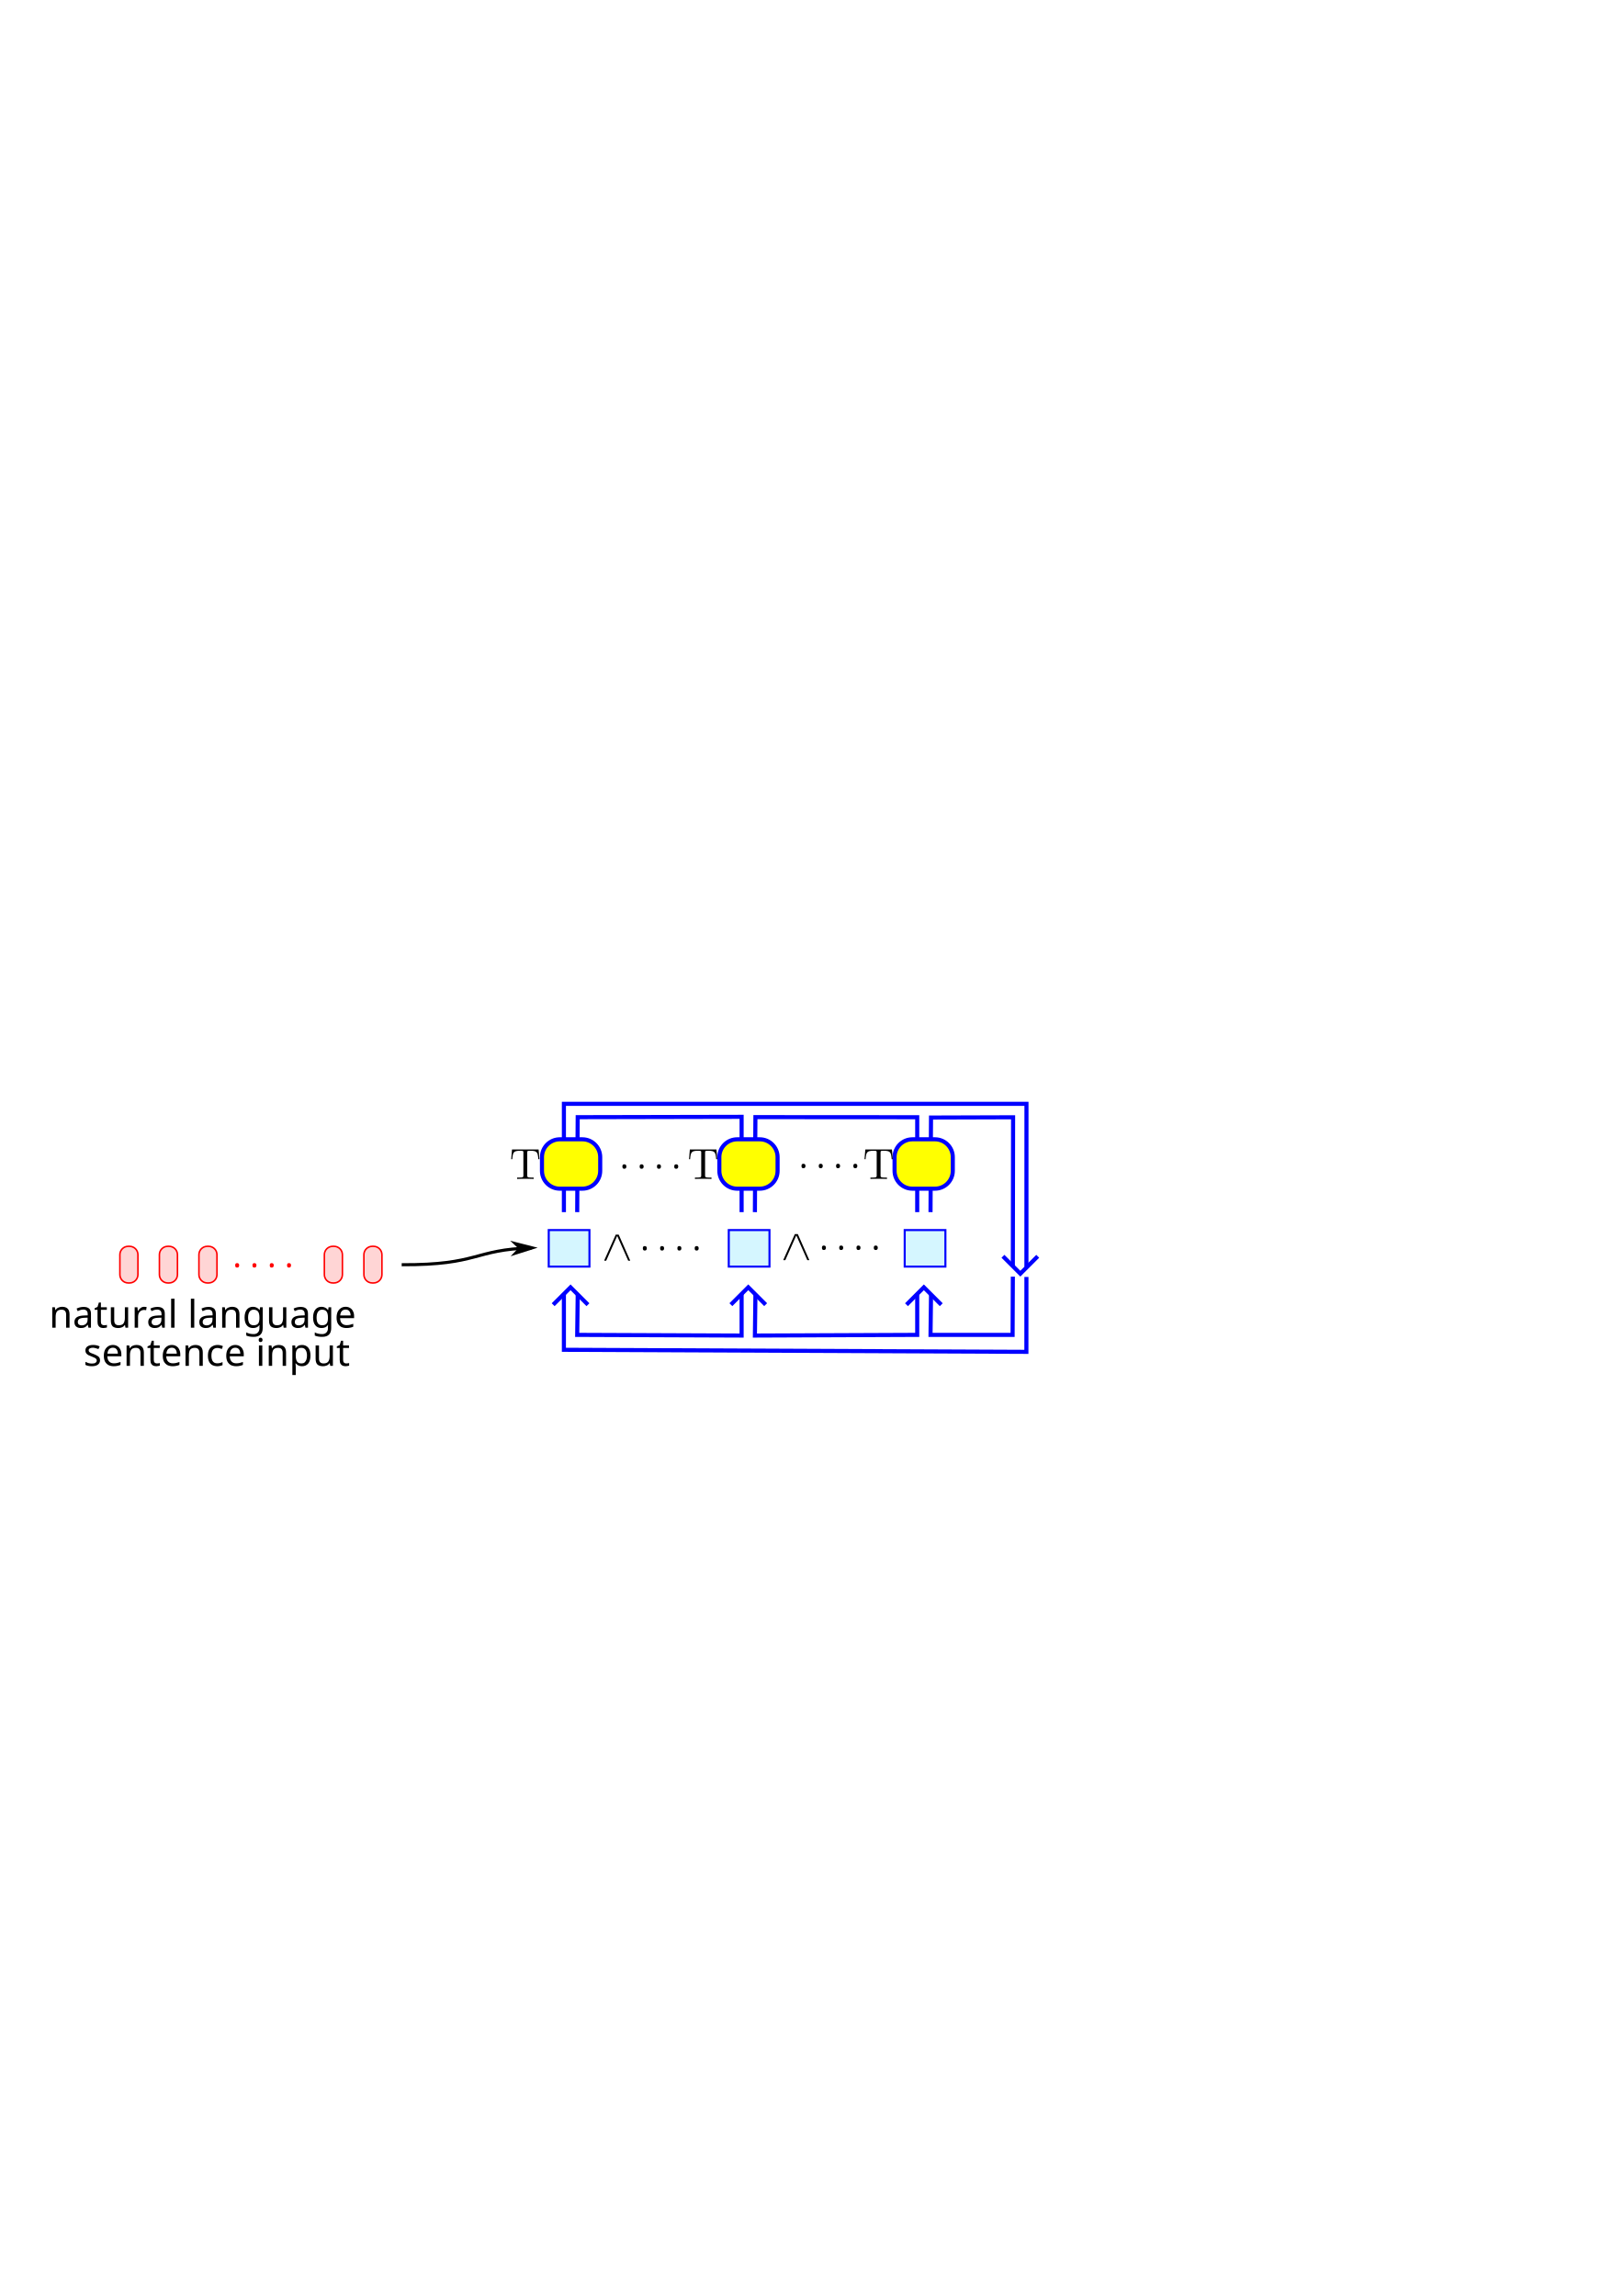
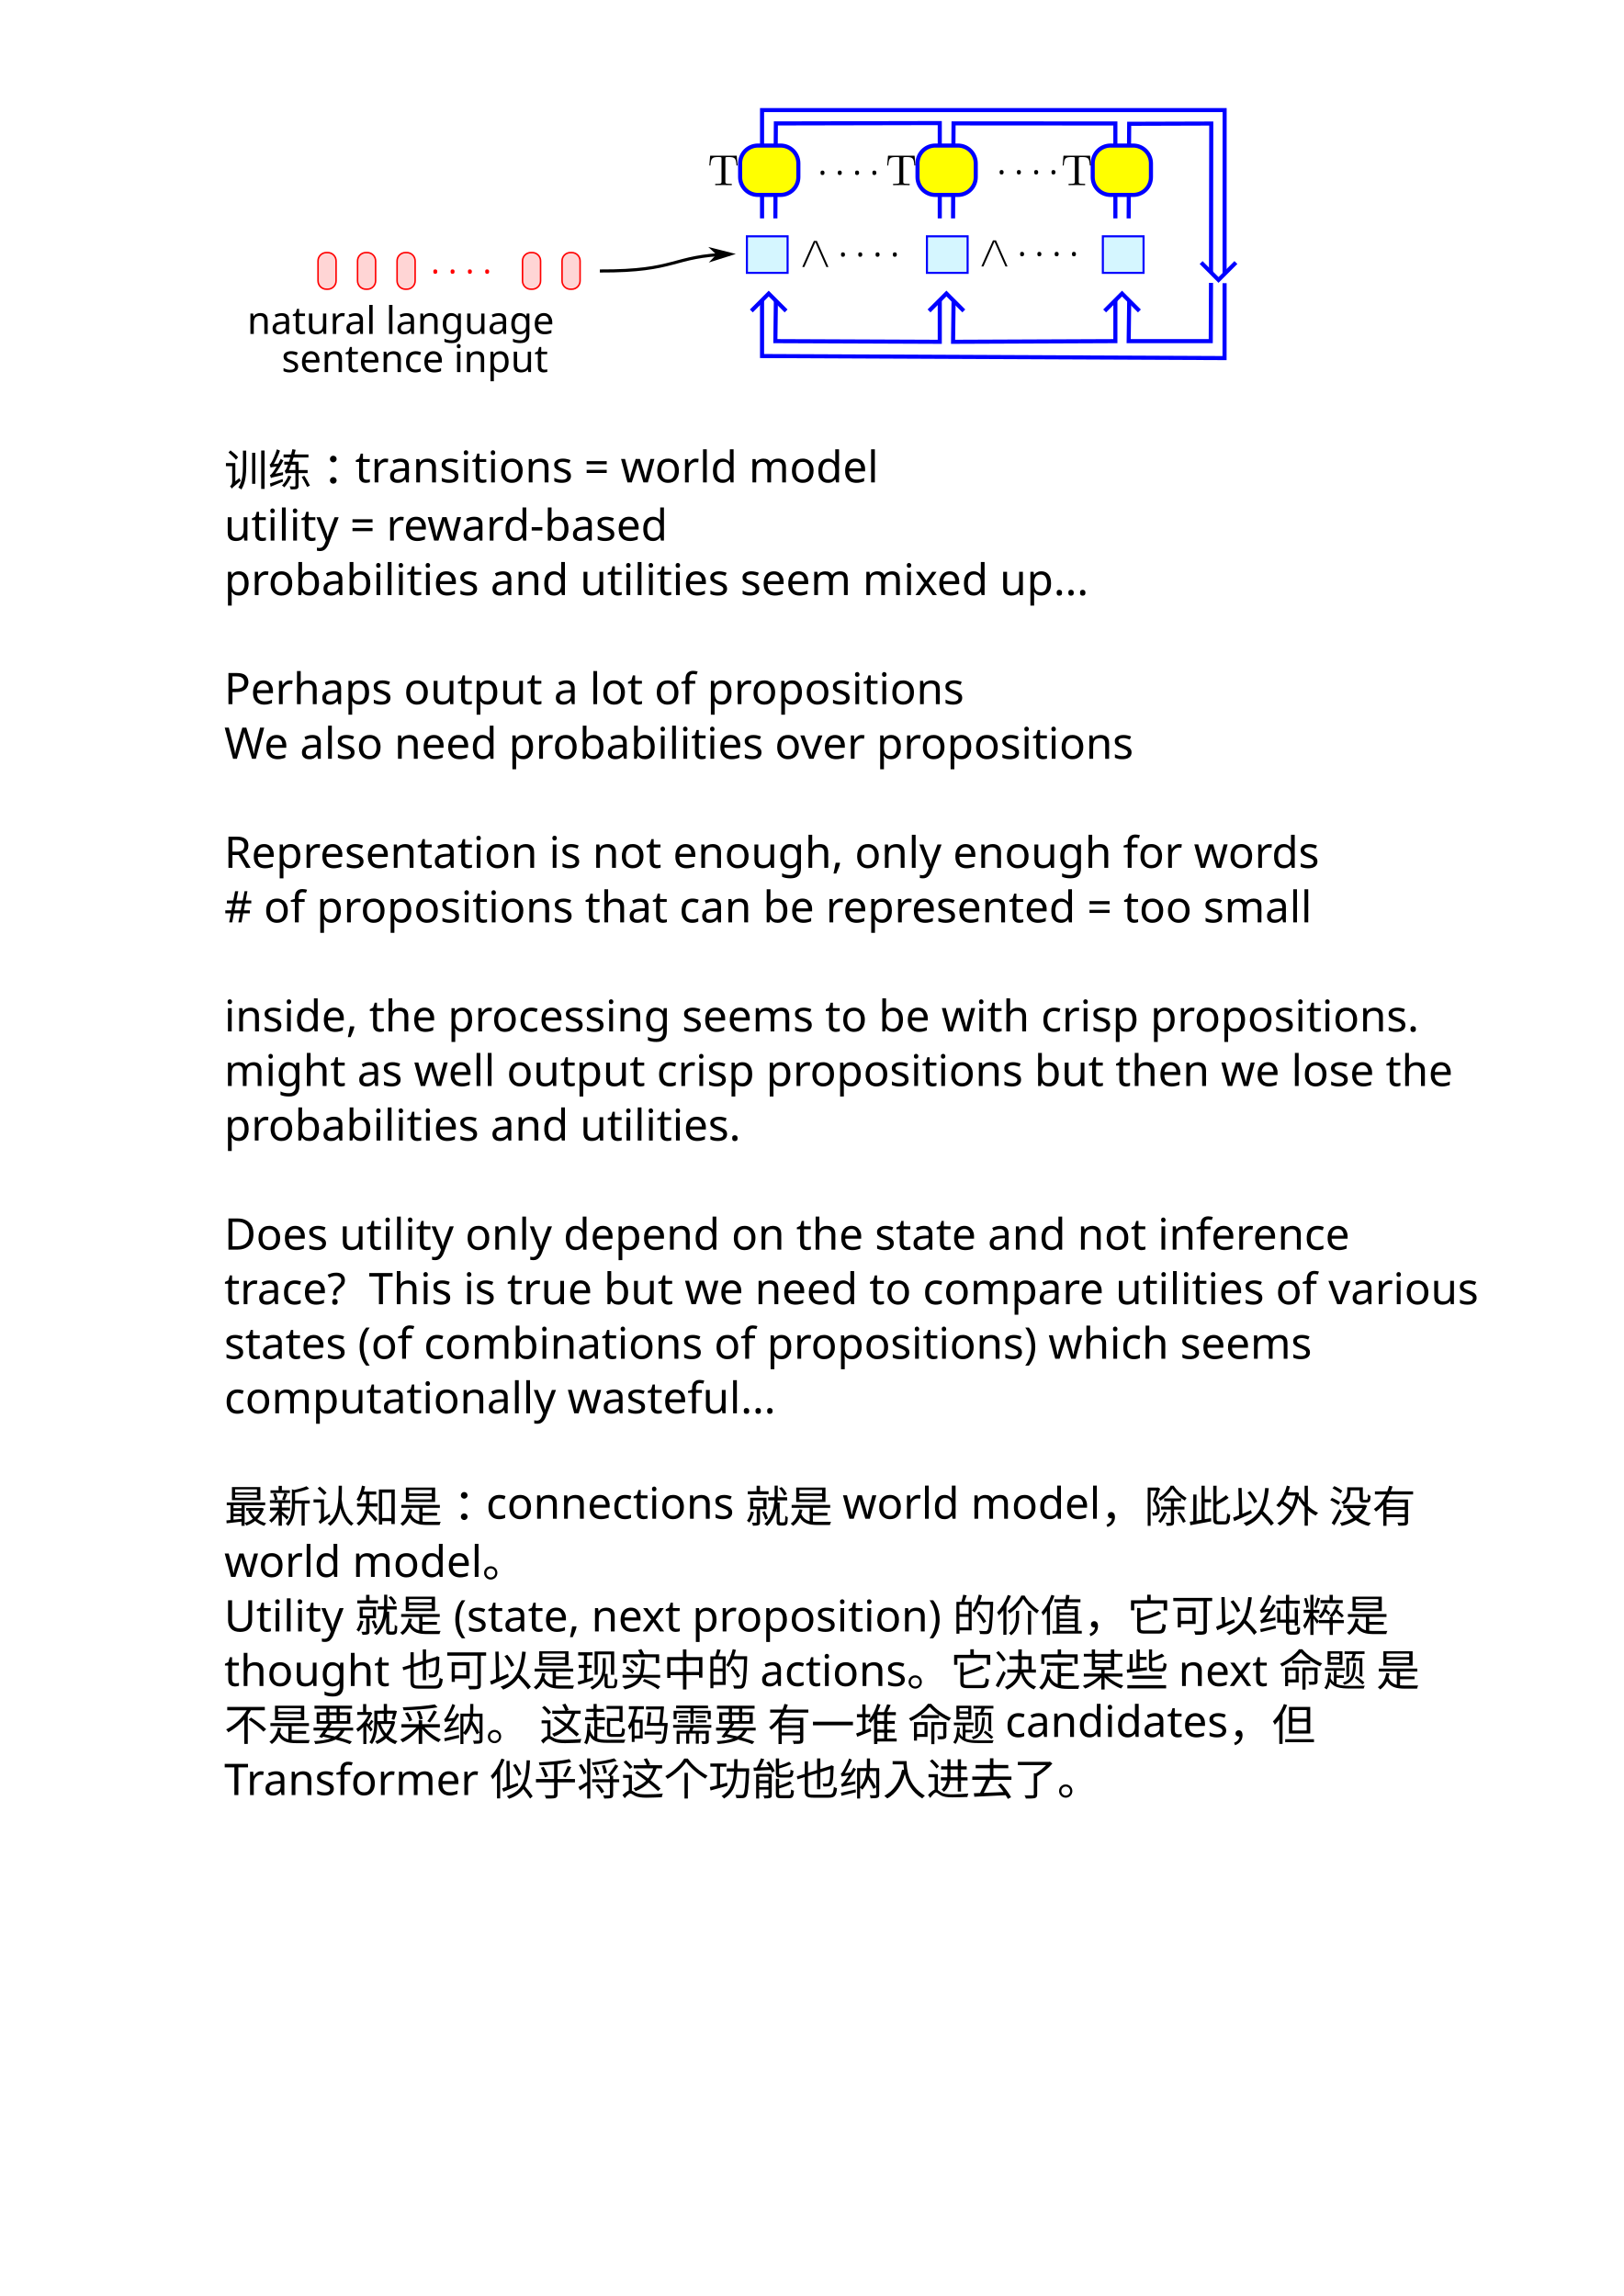
<svg xmlns="http://www.w3.org/2000/svg" width="210mm" height="297mm" viewBox="0 0 210 297" version="1.1" id="svg9913">
  <defs id="defs9907">
    <marker style="overflow:visible;" id="Arrow1Mend" refX="0.0" refY="0.0" orient="auto">
      <path transform="scale(0.4) rotate(180) translate(10,0)" style="fill-rule:evenodd;stroke:#000000;stroke-width:1pt;stroke-opacity:1;fill:#000000;fill-opacity:1" d="M 0.0,0.0 L 5.0,-5.0 L -12.5,0.0 L 5.0,5.0 L 0.0,0.0 z " id="path14170" />
    </marker>
    <clipPath id="clipPath5942-3-9-0-3-1-2-2-36-4-1">
      <path d="M 0,0 H 11 V 9.562 H 0 Z m 0,0" id="path8318-6-1-6-0-7-5-9-7-8-2" />
    </clipPath>
    <clipPath id="clipPath5942-3-9-0-3-1-2-2-36-6-12-4">
      <path d="M 0,0 H 11 V 9.562 H 0 Z m 0,0" id="path8318-6-1-6-0-7-5-9-7-0-2-7" />
    </clipPath>
    <clipPath id="clipPath5942-3-9-0-3-1-2-2-36-4-1-7">
      <path d="M 0,0 H 11 V 9.562 H 0 Z m 0,0" id="path8318-6-1-6-0-7-5-9-7-8-2-5" />
    </clipPath>
    <clipPath id="clipPath5942-3-9-0-3-1-2-2-36-6-12-4-3">
      <path d="M 0,0 H 11 V 9.562 H 0 Z m 0,0" id="path8318-6-1-6-0-7-5-9-7-0-2-7-5" />
    </clipPath>
  </defs>
  <g id="layer1">
-     <g transform="translate(78.13838,159.4505)" id="g1034-7-2-2-9-68-8-39-6-1-8">
+     <g transform="translate(103.7665,30.90356)" id="g1034-7-2-2-9-68-8-39-6-1-8">
      <g id="g1032-5-7-6-0-0-0-0-2-5-6" transform="matrix(0.352778,0,0,0.352778,-0.336241,0.258542)">
        <g clip-path="url(#clipPath5942-3-9-0-3-1-2-2-36-4-1)" clip-rule="nonzero" id="g1030-3-0-1-8-2-4-88-61-0-3">
          <g style="fill:#000000;fill-opacity:1" id="g1028-5-9-8-8-1-7-5-8-9-7">
            <g id="g1026-6-3-7-5-0-6-0-7-04-7" transform="translate(0,9.564)">
              <path style="stroke:none" d="m 6.125,-9.938 c -0.141,-0.297 -0.234,-0.359 -0.391,-0.359 -0.219,0 -0.281,0.125 -0.375,0.359 L 1.062,-0.312 c -0.094,0.219 -0.109,0.266 -0.109,0.344 0,0.188 0.156,0.344 0.344,0.344 0.109,0 0.25,-0.031 0.391,-0.359 l 4.047,-9.125 4.047,9.125 C 9.938,0.375 10.109,0.375 10.172,0.375 c 0.188,0 0.344,-0.156 0.344,-0.344 0,-0.031 0,-0.062 -0.094,-0.266 z m 0,0" id="path1024-2-6-9-0-5-8-96-9-0-2" />
            </g>
          </g>
        </g>
      </g>
    </g>
-     <text xml:space="preserve" style="font-size:4.233px;line-height:1.25;font-family:sans-serif;letter-spacing:0px;word-spacing:0px;stroke-width:0.265" x="82.827" y="161.707" id="text32874-3-2-13-37">
-       <tspan id="tspan32872-85-0-74-2" style="stroke-width:0.265" x="82.827" y="161.707">. . . .</tspan>
+     <text xml:space="preserve" style="font-size:4.233px;line-height:1.25;font-family:sans-serif;letter-spacing:0px;word-spacing:0px;stroke-width:0.265" x="108.456" y="33.16" id="text32874-3-2-13-37">
+       <tspan id="tspan32872-85-0-74-2" style="stroke-width:0.265" x="108.456" y="33.16">. . . .</tspan>
    </text>
-     <g transform="translate(101.3025,159.3802)" id="g1034-7-2-2-9-68-8-39-6-4-9-5">
+     <g transform="translate(126.9306,30.8333)" id="g1034-7-2-2-9-68-8-39-6-4-9-5">
      <g id="g1032-5-7-6-0-0-0-0-2-6-0-3" transform="matrix(0.352778,0,0,0.352778,-0.336241,0.258542)">
        <g clip-path="url(#clipPath5942-3-9-0-3-1-2-2-36-6-12-4)" clip-rule="nonzero" id="g1030-3-0-1-8-2-4-88-61-7-8-7">
          <g style="fill:#000000;fill-opacity:1" id="g1028-5-9-8-8-1-7-5-8-6-9-6">
            <g id="g1026-6-3-7-5-0-6-0-7-0-8-8" transform="translate(0,9.564)">
              <path style="stroke:none" d="m 6.125,-9.938 c -0.141,-0.297 -0.234,-0.359 -0.391,-0.359 -0.219,0 -0.281,0.125 -0.375,0.359 L 1.062,-0.312 c -0.094,0.219 -0.109,0.266 -0.109,0.344 0,0.188 0.156,0.344 0.344,0.344 0.109,0 0.25,-0.031 0.391,-0.359 l 4.047,-9.125 4.047,9.125 C 9.938,0.375 10.109,0.375 10.172,0.375 c 0.188,0 0.344,-0.156 0.344,-0.344 0,-0.031 0,-0.062 -0.094,-0.266 z m 0,0" id="path1024-2-6-9-0-5-8-96-9-9-8-13" />
            </g>
          </g>
        </g>
      </g>
    </g>
-     <text xml:space="preserve" style="font-size:4.233px;line-height:1.25;font-family:sans-serif;letter-spacing:0px;word-spacing:0px;stroke-width:0.265" x="105.992" y="161.636" id="text32874-3-2-7-0-6">
-       <tspan id="tspan32872-85-0-59-3-4" style="stroke-width:0.265" x="105.992" y="161.636">. . . .</tspan>
+     <text xml:space="preserve" style="font-size:4.233px;line-height:1.25;font-family:sans-serif;letter-spacing:0px;word-spacing:0px;stroke-width:0.265" x="131.62" y="33.09" id="text32874-3-2-7-0-6">
+       <tspan id="tspan32872-85-0-59-3-4" style="stroke-width:0.265" x="131.62" y="33.09">. . . .</tspan>
    </text>
-     <rect style="fill:#d5f6ff;stroke:#0000ff;stroke-width:0.265" id="rect4029-2-6-2-6-6-6-0-5-2-0" width="5.265" height="4.727" x="70.97" y="159.115" ry="7.6293945e-06" />
-     <rect style="fill:#d5f6ff;stroke:#0000ff;stroke-width:0.265" id="rect4029-2-6-2-6-6-6-0-5-2-0-3" width="5.265" height="4.727" x="94.254" y="159.115" ry="7.6293945e-06" />
-     <rect style="fill:#d5f6ff;stroke:#0000ff;stroke-width:0.265" id="rect4029-2-6-2-6-6-6-0-5-2-0-3-6" width="5.265" height="4.727" x="117.008" y="159.115" ry="7.6293945e-06" />
+     <rect style="fill:#d5f6ff;stroke:#0000ff;stroke-width:0.265" id="rect4029-2-6-2-6-6-6-0-5-2-0" width="5.265" height="4.727" x="96.599" y="30.568" ry="7.6293945e-06" />
+     <rect style="fill:#d5f6ff;stroke:#0000ff;stroke-width:0.265" id="rect4029-2-6-2-6-6-6-0-5-2-0-3" width="5.265" height="4.727" x="119.882" y="30.568" ry="7.6293945e-06" />
+     <rect style="fill:#d5f6ff;stroke:#0000ff;stroke-width:0.265" id="rect4029-2-6-2-6-6-6-0-5-2-0-3-6" width="5.265" height="4.727" x="142.636" y="30.568" ry="7.6293945e-06" />
    <g transform="translate(15.45622,117.9744)" id="g40944" style="fill:#0000ff">
      <g id="g40942" transform="matrix(0.635,0,0,0.635,-58.6502,-46.8141)" style="fill:#0000ff">
        <g style="fill:#0000ff;fill-opacity:1" id="g38">
          <g id="use36" transform="translate(91.925,78.348)" style="fill:#0000ff" />
        </g>
        <g style="fill:#0000ff;fill-opacity:1" id="g44">
          <g id="use40" transform="translate(96.395,81.963)" style="fill:#0000ff" />
          <g id="use42" transform="translate(104.2714,81.963)" style="fill:#0000ff" />
        </g>
        <g style="fill:#0000ff;fill-opacity:1" id="g48">
          <g id="use46" transform="translate(113.44,81.963)" style="fill:#0000ff" />
        </g>
        <g style="fill:#0000ff;fill-opacity:1" id="g52">
          <g id="use50" transform="translate(119.256,83.457)" style="fill:#0000ff" />
        </g>
        <g style="fill:#0000ff;fill-opacity:1" id="g60">
          <g id="use54" transform="translate(123.725,81.963)" style="fill:#0000ff" />
          <g id="use56" transform="translate(126.4926,81.963)" style="fill:#0000ff" />
          <g id="use58" transform="translate(129.2602,81.963)" style="fill:#0000ff" />
        </g>
        <g style="fill:#0000ff;fill-opacity:1" id="g64">
          <g id="use62" transform="translate(132.028,78.348)" style="fill:#0000ff">
            <path style="fill:#0000ff;stroke:none" d="M 3.516,-9.599" id="path41161" />
          </g>
        </g>
        <g style="fill:#0000ff;fill-opacity:1" id="g70">
          <g id="use66" transform="translate(136.497,81.963)" style="fill:#0000ff">
            <path style="fill:#0000ff;stroke:none" d="M 3.094,-8.365" id="path41165" />
          </g>
          <g id="use68" transform="translate(144.3734,81.963)" style="fill:#0000ff">
            <path style="fill:#0000ff;stroke:none" d="M 5.078,-12.365" id="path41169" />
          </g>
        </g>
        <g style="fill:#0000ff;fill-opacity:1" id="g74">
          <g id="use72" transform="translate(153.542,81.963)" style="fill:#0000ff">
            <path style="fill:#0000ff;stroke:none" d="M 6.266,-14.005" id="path41173" />
          </g>
        </g>
        <g style="fill:#0000ff;fill-opacity:1" id="g78">
          <g id="use76" transform="translate(159.359,83.457)" style="fill:#0000ff">
            <path style="fill:#0000ff;stroke:none" d="M 3.031,-8.896" id="path41177" />
          </g>
        </g>
      </g>
    </g>
-     <path style="fill:none;stroke:#0000ff;stroke-width:0.529;stroke-miterlimit:4;stroke-dasharray:none" d="m 132.752,165.177 -0.005,9.691 -59.816,-0.265 v -7.221" id="path11479" />
+     <path style="fill:none;stroke:#0000ff;stroke-width:0.529;stroke-miterlimit:4;stroke-dasharray:none" d="m 158.38,36.63 -0.005,9.691 -59.816,-0.265 V 38.835" id="path11479" />
    <g id="g1543-3-7-7-9-5-2" style="fill:none;stroke:#0000ff" transform="rotate(90,97.07518,158.1717)" />
-     <g id="g1543-3-7-7-9-5-3" style="fill:none;stroke:#0000ff" transform="translate(22.16283,45.44752)">
+     <g id="g1543-3-7-7-9-5-3" style="fill:none;stroke:#0000ff" transform="translate(47.79093,-83.09937)">
      <path style="fill:none;stroke:#0000ff;stroke-width:0.529;stroke-linecap:butt;stroke-linejoin:miter;stroke-miterlimit:4;stroke-dasharray:none;stroke-opacity:1" d="m 72.364,123.318 2.249,-2.249 2.249,2.249" id="path5283-1-2-0-9-4-6-4-5" />
    </g>
-     <path style="fill:none;stroke:#0000ff;stroke-width:0.529;stroke-miterlimit:4;stroke-dasharray:none" d="m 95.915,167.376 v 5.385 l -21.264,-0.087 0.066,-5.159" id="path11467" />
-     <path style="fill:none;stroke:#0000ff;stroke-width:0.529;stroke-miterlimit:4;stroke-dasharray:none" d="m 71.543,168.771 2.249,-2.249 2.249,2.249" id="path11465" />
-     <path style="fill:none;stroke:#0000ff;stroke-width:0.529;stroke-miterlimit:4;stroke-dasharray:none" d="m 120.414,167.515 -0.066,5.159 h 10.615 l 0.033,-7.537" id="path11459" />
-     <path style="fill:none;stroke:#0000ff;stroke-width:0.529;stroke-miterlimit:4;stroke-dasharray:none" d="m 117.238,168.771 2.249,-2.249 2.249,2.249" id="path11457" />
-     <path style="fill:none;stroke:#0000ff;stroke-width:0.529;stroke-miterlimit:4;stroke-dasharray:none" d="m 118.627,167.382 -7e-5,5.292 -20.992,0.087 0.066,-5.253" id="path15541-1-0-1-9" />
-     <path style="fill:none;stroke:#0000ff;stroke-width:0.529;stroke-linecap:butt;stroke-linejoin:miter;stroke-miterlimit:4;stroke-dasharray:none;stroke-opacity:1" d="m 129.716,162.508 2.249,2.249 2.249,-2.249" id="path5283-1-2-0-9-4-6-4-3" />
-     <path style="fill:none;stroke:#0000ff;stroke-width:0.529;stroke-miterlimit:4;stroke-dasharray:none" d="m 71.543,151.838 2.249,-2.249 2.249,2.249" id="path10530" />
-     <path style="fill:none;stroke:#0000ff;stroke-width:0.529;stroke-miterlimit:4;stroke-dasharray:none" d="m 94.484,151.838 2.249,-2.249 2.249,2.249" id="path10530-2" />
-     <path style="fill:none;stroke:#0000ff;stroke-width:0.529;stroke-miterlimit:4;stroke-dasharray:none" d="m 117.145,151.838 2.249,-2.249 2.249,2.249" id="path10530-3" />
-     <text xml:space="preserve" style="font-size:4.233px;line-height:1.25;font-family:sans-serif;letter-spacing:0px;word-spacing:0px;stroke-width:0.265" x="80.182" y="151.123" id="text32874-3-2-13-37-1">
-       <tspan id="tspan32872-85-0-74-2-9" style="stroke-width:0.265" x="80.182" y="151.123">. . . .</tspan>
+     <path style="fill:none;stroke:#0000ff;stroke-width:0.529;stroke-miterlimit:4;stroke-dasharray:none" d="m 121.544,38.829 v 5.385 l -21.264,-0.087 0.066,-5.159" id="path11467" />
+     <path style="fill:none;stroke:#0000ff;stroke-width:0.529;stroke-miterlimit:4;stroke-dasharray:none" d="m 97.171,40.224 2.249,-2.249 2.249,2.249" id="path11465" />
+     <path style="fill:none;stroke:#0000ff;stroke-width:0.529;stroke-miterlimit:4;stroke-dasharray:none" d="m 146.042,38.968 -0.066,5.159 h 10.615 l 0.033,-7.537" id="path11459" />
+     <path style="fill:none;stroke:#0000ff;stroke-width:0.529;stroke-miterlimit:4;stroke-dasharray:none" d="m 142.867,40.224 2.249,-2.249 2.249,2.249" id="path11457" />
+     <path style="fill:none;stroke:#0000ff;stroke-width:0.529;stroke-miterlimit:4;stroke-dasharray:none" d="m 144.256,38.835 -7e-5,5.292 -20.992,0.087 0.066,-5.253" id="path15541-1-0-1-9" />
+     <path style="fill:none;stroke:#0000ff;stroke-width:0.529;stroke-linecap:butt;stroke-linejoin:miter;stroke-miterlimit:4;stroke-dasharray:none;stroke-opacity:1" d="m 155.345,33.961 2.249,2.249 2.249,-2.249" id="path5283-1-2-0-9-4-6-4-3" />
+     <path style="fill:none;stroke:#0000ff;stroke-width:0.529;stroke-miterlimit:4;stroke-dasharray:none" d="m 97.171,23.291 2.249,-2.249 2.249,2.249" id="path10530" />
+     <path style="fill:none;stroke:#0000ff;stroke-width:0.529;stroke-miterlimit:4;stroke-dasharray:none" d="m 120.112,23.291 2.249,-2.249 2.249,2.249" id="path10530-2" />
+     <path style="fill:none;stroke:#0000ff;stroke-width:0.529;stroke-miterlimit:4;stroke-dasharray:none" d="m 142.773,23.291 2.249,-2.249 2.249,2.249" id="path10530-3" />
+     <text xml:space="preserve" style="font-size:4.233px;line-height:1.25;font-family:sans-serif;letter-spacing:0px;word-spacing:0px;stroke-width:0.265" x="105.81" y="22.576" id="text32874-3-2-13-37-1">
+       <tspan id="tspan32872-85-0-74-2-9" style="stroke-width:0.265" x="105.81" y="22.576">. . . .</tspan>
    </text>
-     <text xml:space="preserve" style="font-size:4.233px;line-height:1.25;font-family:sans-serif;letter-spacing:0px;word-spacing:0px;stroke-width:0.265" x="103.346" y="151.053" id="text32874-3-2-7-0-6-4">
-       <tspan id="tspan32872-85-0-59-3-4-7" style="stroke-width:0.265" x="103.346" y="151.053">. . . .</tspan>
+     <text xml:space="preserve" style="font-size:4.233px;line-height:1.25;font-family:sans-serif;letter-spacing:0px;word-spacing:0px;stroke-width:0.265" x="128.974" y="22.506" id="text32874-3-2-7-0-6-4">
+       <tspan id="tspan32872-85-0-59-3-4-7" style="stroke-width:0.265" x="128.974" y="22.506">. . . .</tspan>
    </text>
-     <path style="fill:none;stroke:#0000ff;stroke-width:0.529;stroke-miterlimit:4;stroke-dasharray:none" d="m 74.685,150.654 -0.033,6.142" id="path11433" />
-     <path style="fill:none;stroke:#0000ff;stroke-width:0.529;stroke-miterlimit:4;stroke-dasharray:none" d="m 95.915,156.796 v -6.164" id="path11429" />
-     <path style="fill:none;stroke:#0000ff;stroke-width:0.529;stroke-miterlimit:4;stroke-dasharray:none" d="m 97.635,156.796 0.033,-6.145" id="rect4444-4-6-6-5-6-3-7" />
-     <path style="fill:none;stroke:#0000ff;stroke-width:0.529;stroke-miterlimit:4;stroke-dasharray:none" d="m 118.627,150.658 -3e-5,6.138" id="path11427" />
-     <path style="fill:none;stroke:#0000ff;stroke-width:0.529;stroke-miterlimit:4;stroke-dasharray:none" d="m 120.38,150.677 -0.033,6.119" id="path11463" />
-     <path style="fill:none;stroke:#0000ff;stroke-width:0.529;stroke-miterlimit:4;stroke-dasharray:none" d="m 72.932,156.796 -10e-7,-6.409" id="path10528" />
-     <path style="fill:none;stroke:#0000ff;stroke-width:0.529;stroke-miterlimit:4;stroke-dasharray:none" d="m 72.932,148.997 v -6.211 h 59.825 l -0.005,21.099" id="path11477" />
-     <path style="fill:none;stroke:#0000ff;stroke-width:0.529;stroke-miterlimit:4;stroke-dasharray:none" d="m 95.915,149.044 v -4.577 l -21.198,0.045 -0.033,4.554" id="path11431" />
-     <path style="fill:none;stroke:#0000ff;stroke-width:0.529;stroke-miterlimit:4;stroke-dasharray:none" d="m 97.668,149.063 0.033,-4.558 20.926,0.014 -3e-5,4.55" id="path11425" />
-     <path style="fill:none;stroke:#0000ff;stroke-width:0.529;stroke-miterlimit:4;stroke-dasharray:none" d="m 130.995,163.781 0.033,-19.255 -10.615,0.033 -0.033,4.531" id="path11461" />
-     <rect style="fill:#ffff00;stroke:#0000ff;stroke-width:0.529;stroke-miterlimit:4;stroke-dasharray:none" id="rect4029-2-6-2-6-6-6-0-5-2-0-6" width="7.532" height="6.388" x="70.095" y="147.374" ry="2.312" />
-     <rect style="fill:#ffff00;stroke:#0000ff;stroke-width:0.529;stroke-miterlimit:4;stroke-dasharray:none" id="rect4029-2-6-2-6-6-6-0-5-2-0-6-1" width="7.532" height="6.388" x="93.036" y="147.374" ry="2.312" />
-     <rect style="fill:#ffff00;stroke:#0000ff;stroke-width:0.529;stroke-miterlimit:4;stroke-dasharray:none" id="rect4029-2-6-2-6-6-6-0-5-2-0-6-9" width="7.532" height="6.388" x="115.697" y="147.374" ry="2.312" />
-     <text xml:space="preserve" style="font-style:normal;font-variant:normal;font-weight:normal;font-stretch:normal;font-size:7.056px;line-height:1.25;font-family:'Latin Modern Math';-inkscape-font-specification:'Latin Modern Math';text-align:center;letter-spacing:0px;word-spacing:0px;writing-mode:lr-tb;text-anchor:middle;stroke-width:0.265" x="73.803" y="152.503" id="text11483">
-       <tspan id="tspan11481" x="73.803" y="152.503" style="font-style:normal;font-variant:normal;font-weight:normal;font-stretch:normal;font-size:5.644px;font-family:'Latin Modern Math';-inkscape-font-specification:'Latin Modern Math';stroke-width:0.265">T</tspan>
+     <path style="fill:none;stroke:#0000ff;stroke-width:0.529;stroke-miterlimit:4;stroke-dasharray:none" d="m 100.313,22.107 -0.033,6.142" id="path11433" />
+     <path style="fill:none;stroke:#0000ff;stroke-width:0.529;stroke-miterlimit:4;stroke-dasharray:none" d="M 121.544,28.249 V 22.084" id="path11429" />
+     <path style="fill:none;stroke:#0000ff;stroke-width:0.529;stroke-miterlimit:4;stroke-dasharray:none" d="m 123.263,28.249 0.033,-6.145" id="rect4444-4-6-6-5-6-3-7" />
+     <path style="fill:none;stroke:#0000ff;stroke-width:0.529;stroke-miterlimit:4;stroke-dasharray:none" d="m 144.256,22.111 -3e-5,6.138" id="path11427" />
+     <path style="fill:none;stroke:#0000ff;stroke-width:0.529;stroke-miterlimit:4;stroke-dasharray:none" d="m 146.008,22.13 -0.033,6.119" id="path11463" />
+     <path style="fill:none;stroke:#0000ff;stroke-width:0.529;stroke-miterlimit:4;stroke-dasharray:none" d="m 98.56,28.249 -10e-7,-6.409" id="path10528" />
+     <path style="fill:none;stroke:#0000ff;stroke-width:0.529;stroke-miterlimit:4;stroke-dasharray:none" d="m 98.56,20.451 v -6.211 h 59.825 l -0.005,21.099" id="path11477" />
+     <path style="fill:none;stroke:#0000ff;stroke-width:0.529;stroke-miterlimit:4;stroke-dasharray:none" d="m 121.544,20.497 v -4.577 l -21.198,0.045 -0.033,4.554" id="path11431" />
+     <path style="fill:none;stroke:#0000ff;stroke-width:0.529;stroke-miterlimit:4;stroke-dasharray:none" d="m 123.296,20.516 0.033,-4.558 20.926,0.014 -3e-5,4.55" id="path11425" />
+     <path style="fill:none;stroke:#0000ff;stroke-width:0.529;stroke-miterlimit:4;stroke-dasharray:none" d="m 156.624,35.234 0.033,-19.255 -10.615,0.033 -0.033,4.531" id="path11461" />
+     <rect style="fill:#ffff00;stroke:#0000ff;stroke-width:0.529;stroke-miterlimit:4;stroke-dasharray:none" id="rect4029-2-6-2-6-6-6-0-5-2-0-6" width="7.532" height="6.388" x="95.723" y="18.827" ry="2.312" />
+     <rect style="fill:#ffff00;stroke:#0000ff;stroke-width:0.529;stroke-miterlimit:4;stroke-dasharray:none" id="rect4029-2-6-2-6-6-6-0-5-2-0-6-1" width="7.532" height="6.388" x="118.665" y="18.827" ry="2.312" />
+     <rect style="fill:#ffff00;stroke:#0000ff;stroke-width:0.529;stroke-miterlimit:4;stroke-dasharray:none" id="rect4029-2-6-2-6-6-6-0-5-2-0-6-9" width="7.532" height="6.388" x="141.325" y="18.827" ry="2.312" />
+     <text xml:space="preserve" style="font-style:normal;font-variant:normal;font-weight:normal;font-stretch:normal;font-size:7.056px;line-height:1.25;font-family:'Latin Modern Math';-inkscape-font-specification:'Latin Modern Math';text-align:center;letter-spacing:0px;word-spacing:0px;writing-mode:lr-tb;text-anchor:middle;stroke-width:0.265" x="99.431" y="23.956" id="text11483">
+       <tspan id="tspan11481" x="99.431" y="23.956" style="font-style:normal;font-variant:normal;font-weight:normal;font-stretch:normal;font-size:5.644px;font-family:'Latin Modern Math';-inkscape-font-specification:'Latin Modern Math';stroke-width:0.265">T</tspan>
    </text>
-     <text xml:space="preserve" style="font-style:normal;font-variant:normal;font-weight:normal;font-stretch:normal;font-size:7.056px;line-height:1.25;font-family:'Latin Modern Math';-inkscape-font-specification:'Latin Modern Math';text-align:center;letter-spacing:0px;word-spacing:0px;writing-mode:lr-tb;text-anchor:middle;stroke-width:0.265" x="96.806" y="152.503" id="text11483-6">
-       <tspan id="tspan11481-6" x="96.806" y="152.503" style="font-style:normal;font-variant:normal;font-weight:normal;font-stretch:normal;font-size:5.644px;font-family:'Latin Modern Math';-inkscape-font-specification:'Latin Modern Math';stroke-width:0.265">T</tspan>
+     <text xml:space="preserve" style="font-style:normal;font-variant:normal;font-weight:normal;font-stretch:normal;font-size:7.056px;line-height:1.25;font-family:'Latin Modern Math';-inkscape-font-specification:'Latin Modern Math';text-align:center;letter-spacing:0px;word-spacing:0px;writing-mode:lr-tb;text-anchor:middle;stroke-width:0.265" x="122.434" y="23.956" id="text11483-6">
+       <tspan id="tspan11481-6" x="122.434" y="23.956" style="font-style:normal;font-variant:normal;font-weight:normal;font-stretch:normal;font-size:5.644px;font-family:'Latin Modern Math';-inkscape-font-specification:'Latin Modern Math';stroke-width:0.265">T</tspan>
    </text>
-     <text xml:space="preserve" style="font-style:normal;font-variant:normal;font-weight:normal;font-stretch:normal;font-size:7.056px;line-height:1.25;font-family:'Latin Modern Math';-inkscape-font-specification:'Latin Modern Math';text-align:center;letter-spacing:0px;word-spacing:0px;writing-mode:lr-tb;text-anchor:middle;stroke-width:0.265" x="119.499" y="152.503" id="text11483-9">
-       <tspan id="tspan11481-67" x="119.499" y="152.503" style="font-style:normal;font-variant:normal;font-weight:normal;font-stretch:normal;font-size:5.644px;font-family:'Latin Modern Math';-inkscape-font-specification:'Latin Modern Math';stroke-width:0.265">T</tspan>
+     <text xml:space="preserve" style="font-style:normal;font-variant:normal;font-weight:normal;font-stretch:normal;font-size:7.056px;line-height:1.25;font-family:'Latin Modern Math';-inkscape-font-specification:'Latin Modern Math';text-align:center;letter-spacing:0px;word-spacing:0px;writing-mode:lr-tb;text-anchor:middle;stroke-width:0.265" x="145.127" y="23.956" id="text11483-9">
+       <tspan id="tspan11481-67" x="145.127" y="23.956" style="font-style:normal;font-variant:normal;font-weight:normal;font-stretch:normal;font-size:5.644px;font-family:'Latin Modern Math';-inkscape-font-specification:'Latin Modern Math';stroke-width:0.265">T</tspan>
    </text>
-     <text xml:space="preserve" style="font-size:4.233px;line-height:1.25;font-family:sans-serif;letter-spacing:0px;word-spacing:0px;fill:#ff0000;stroke-width:0.265" x="30.104" y="163.906" id="text32874-3-2-1-3-4-3-2">
-       <tspan id="tspan32872-85-0-5-6-4-5-0" style="fill:#ff0000;stroke-width:0.265" x="30.104" y="163.906">. . . .</tspan>
+     <text xml:space="preserve" style="font-size:4.233px;line-height:1.25;font-family:sans-serif;letter-spacing:0px;word-spacing:0px;fill:#ff0000;stroke-width:0.265" x="55.732" y="35.36" id="text32874-3-2-1-3-4-3-2">
+       <tspan id="tspan32872-85-0-5-6-4-5-0" style="fill:#ff0000;stroke-width:0.265" x="55.732" y="35.36">. . . .</tspan>
    </text>
-     <rect id="use1793-9-9-2-6" width="4.74" height="2.335" x="-165.958" y="15.504" style="fill:#ffd5d5;stroke:#ff0000;stroke-width:0.198" ry="1.083" transform="rotate(-90)" />
-     <rect id="use1795-7-8-6-9" width="4.74" height="2.335" x="-165.958" y="20.616" style="fill:#ffd5d5;stroke:#ff0000;stroke-width:0.198" ry="1.083" transform="rotate(-90)" />
-     <rect id="use1797-7-1-1-3" width="4.74" height="2.335" x="-165.958" y="25.727" style="fill:#ffd5d5;stroke:#ff0000;stroke-width:0.198" ry="1.083" transform="rotate(-90)" />
-     <rect id="use1799-6-3-8-7" width="4.74" height="2.335" x="-165.958" y="41.951" style="fill:#ffd5d5;stroke:#ff0000;stroke-width:0.198" ry="1.083" transform="rotate(-90)" />
-     <rect id="use1801-7-3-7-4" width="4.74" height="2.335" x="-165.958" y="47.063" style="fill:#ffd5d5;stroke:#ff0000;stroke-width:0.198" ry="1.083" transform="rotate(-90)" />
-     <text xml:space="preserve" style="font-weight:300;font-size:7.056px;line-height:0;font-family:'Alibaba Sans';-inkscape-font-specification:'Alibaba Sans, Light';text-align:center;letter-spacing:0px;word-spacing:0px;writing-mode:lr-tb;text-anchor:middle;stroke-width:0.265" x="32.615" y="171.74" id="text12827">
-       <tspan id="tspan12825" x="32.615" y="171.74" style="font-size:4.939px;line-height:1;stroke-width:0.265">natural language</tspan>
-       <tspan x="32.615" y="176.679" style="font-size:4.939px;line-height:1;stroke-width:0.265" id="tspan12829">sentence input</tspan>
+     <rect id="use1793-9-9-2-6" width="4.74" height="2.335" x="-37.411" y="41.132" style="fill:#ffd5d5;stroke:#ff0000;stroke-width:0.198" ry="1.083" transform="rotate(-90)" />
+     <rect id="use1795-7-8-6-9" width="4.74" height="2.335" x="-37.411" y="46.244" style="fill:#ffd5d5;stroke:#ff0000;stroke-width:0.198" ry="1.083" transform="rotate(-90)" />
+     <rect id="use1797-7-1-1-3" width="4.74" height="2.335" x="-37.411" y="51.356" style="fill:#ffd5d5;stroke:#ff0000;stroke-width:0.198" ry="1.083" transform="rotate(-90)" />
+     <rect id="use1799-6-3-8-7" width="4.74" height="2.335" x="-37.411" y="67.579" style="fill:#ffd5d5;stroke:#ff0000;stroke-width:0.198" ry="1.083" transform="rotate(-90)" />
+     <rect id="use1801-7-3-7-4" width="4.74" height="2.335" x="-37.411" y="72.691" style="fill:#ffd5d5;stroke:#ff0000;stroke-width:0.198" ry="1.083" transform="rotate(-90)" />
+     <text xml:space="preserve" style="font-weight:300;font-size:7.056px;line-height:0;font-family:'Alibaba Sans';-inkscape-font-specification:'Alibaba Sans, Light';text-align:center;letter-spacing:0px;word-spacing:0px;writing-mode:lr-tb;text-anchor:middle;stroke-width:0.265" x="58.243" y="43.193" id="text12827">
+       <tspan id="tspan12825" x="58.243" y="43.193" style="font-size:4.939px;line-height:1;stroke-width:0.265">natural language</tspan>
+       <tspan x="58.243" y="48.132" style="font-size:4.939px;line-height:1;stroke-width:0.265" id="tspan12829">sentence input</tspan>
    </text>
-     <path style="fill:none;stroke:#000000;stroke-width:0.397;stroke-linecap:butt;stroke-linejoin:miter;stroke-dasharray:none;stroke-opacity:1;marker-end:url(#Arrow1Mend)" d="m 51.954,163.6 c 10.077,0.044 9.226,-1.959 16.802,-2.181" id="path32876-2-8-7-0" />
+     <path style="fill:none;stroke:#000000;stroke-width:0.397;stroke-linecap:butt;stroke-linejoin:miter;stroke-dasharray:none;stroke-opacity:1;marker-end:url(#Arrow1Mend)" d="m 77.582,35.053 c 10.077,0.044 9.226,-1.959 16.802,-2.181" id="path32876-2-8-7-0" />
+     <text xml:space="preserve" style="font-weight:300;font-size:5.644px;line-height:1.25;font-family:'Alibaba PuHuiTi';-inkscape-font-specification:'Alibaba PuHuiTi, Light';letter-spacing:0px;word-spacing:0px;white-space:pre;inline-size:153.644;display:inline;stroke-width:0.265" x="51.224" y="196.641" id="text412" transform="translate(-22.22317,-133.7724)">
+       <tspan x="51.224" y="196.641" id="tspan1288">训练：transitions = world model
+ </tspan>
+       <tspan x="51.224" y="203.697" id="tspan1290">utility = reward-based
+ </tspan>
+       <tspan x="51.224" y="210.752" id="tspan1292">probabilities and utilities seem mixed up...
+ </tspan>
+       <tspan x="51.224" y="217.808" id="tspan1294">
+ </tspan>
+       <tspan x="51.224" y="224.863" id="tspan1296">Perhaps output a lot of propositions
+ </tspan>
+       <tspan x="51.224" y="231.919" id="tspan1298">We also need probabilities over propositions
+ </tspan>
+       <tspan x="51.224" y="238.975" id="tspan1300">
+ </tspan>
+       <tspan x="51.224" y="246.03" id="tspan1302">Representation is not enough, only enough for words
+ </tspan>
+       <tspan x="51.224" y="253.086" id="tspan1304"># of propositions that can be represented = too small
+ </tspan>
+       <tspan x="51.224" y="260.141" id="tspan1306">
+ </tspan>
+       <tspan x="51.224" y="267.197" id="tspan1308">inside, the processing seems to be with crisp propositions.
+ </tspan>
+       <tspan x="51.224" y="274.252" id="tspan1310">might as well output crisp propositions but then we lose the </tspan>
+       <tspan x="51.224" y="281.308" id="tspan1312">probabilities and utilities.
+ </tspan>
+       <tspan x="51.224" y="288.363" id="tspan1314">
+ </tspan>
+       <tspan x="51.224" y="295.419" id="tspan1316">Does utility only depend on the state and not inference </tspan>
+       <tspan x="51.224" y="302.474" id="tspan1318">trace?  This is true but we need to compare utilities of various </tspan>
+       <tspan x="51.224" y="309.53" id="tspan1320">states (of combinations of propositions) which seems </tspan>
+       <tspan x="51.224" y="316.586" id="tspan1322">computationally wasteful...
+ </tspan>
+       <tspan x="51.224" y="323.641" id="tspan1324">
+ </tspan>
+       <tspan x="51.224" y="330.697" id="tspan1326">最新认知是：connections 就是 world model，除此以外 没有 </tspan>
+       <tspan x="51.224" y="337.752" id="tspan1328">world model。
+ </tspan>
+       <tspan x="51.224" y="344.808" id="tspan1330">Utility 就是 (state, next proposition) 的价值，它可以纯粹是 </tspan>
+       <tspan x="51.224" y="351.863" id="tspan1332">thought 也可以是现实中的 actions。它决定某些 next 命题 是</tspan>
+       <tspan x="51.224" y="358.919" id="tspan1334">不是要被采纳。 这起码需要 有一堆 命题 candidates，但 </tspan>
+       <tspan x="51.224" y="365.974" id="tspan1336">Transformer 似乎将这个功能也纳入进去了。</tspan>
+     </text>
  </g>
</svg>
